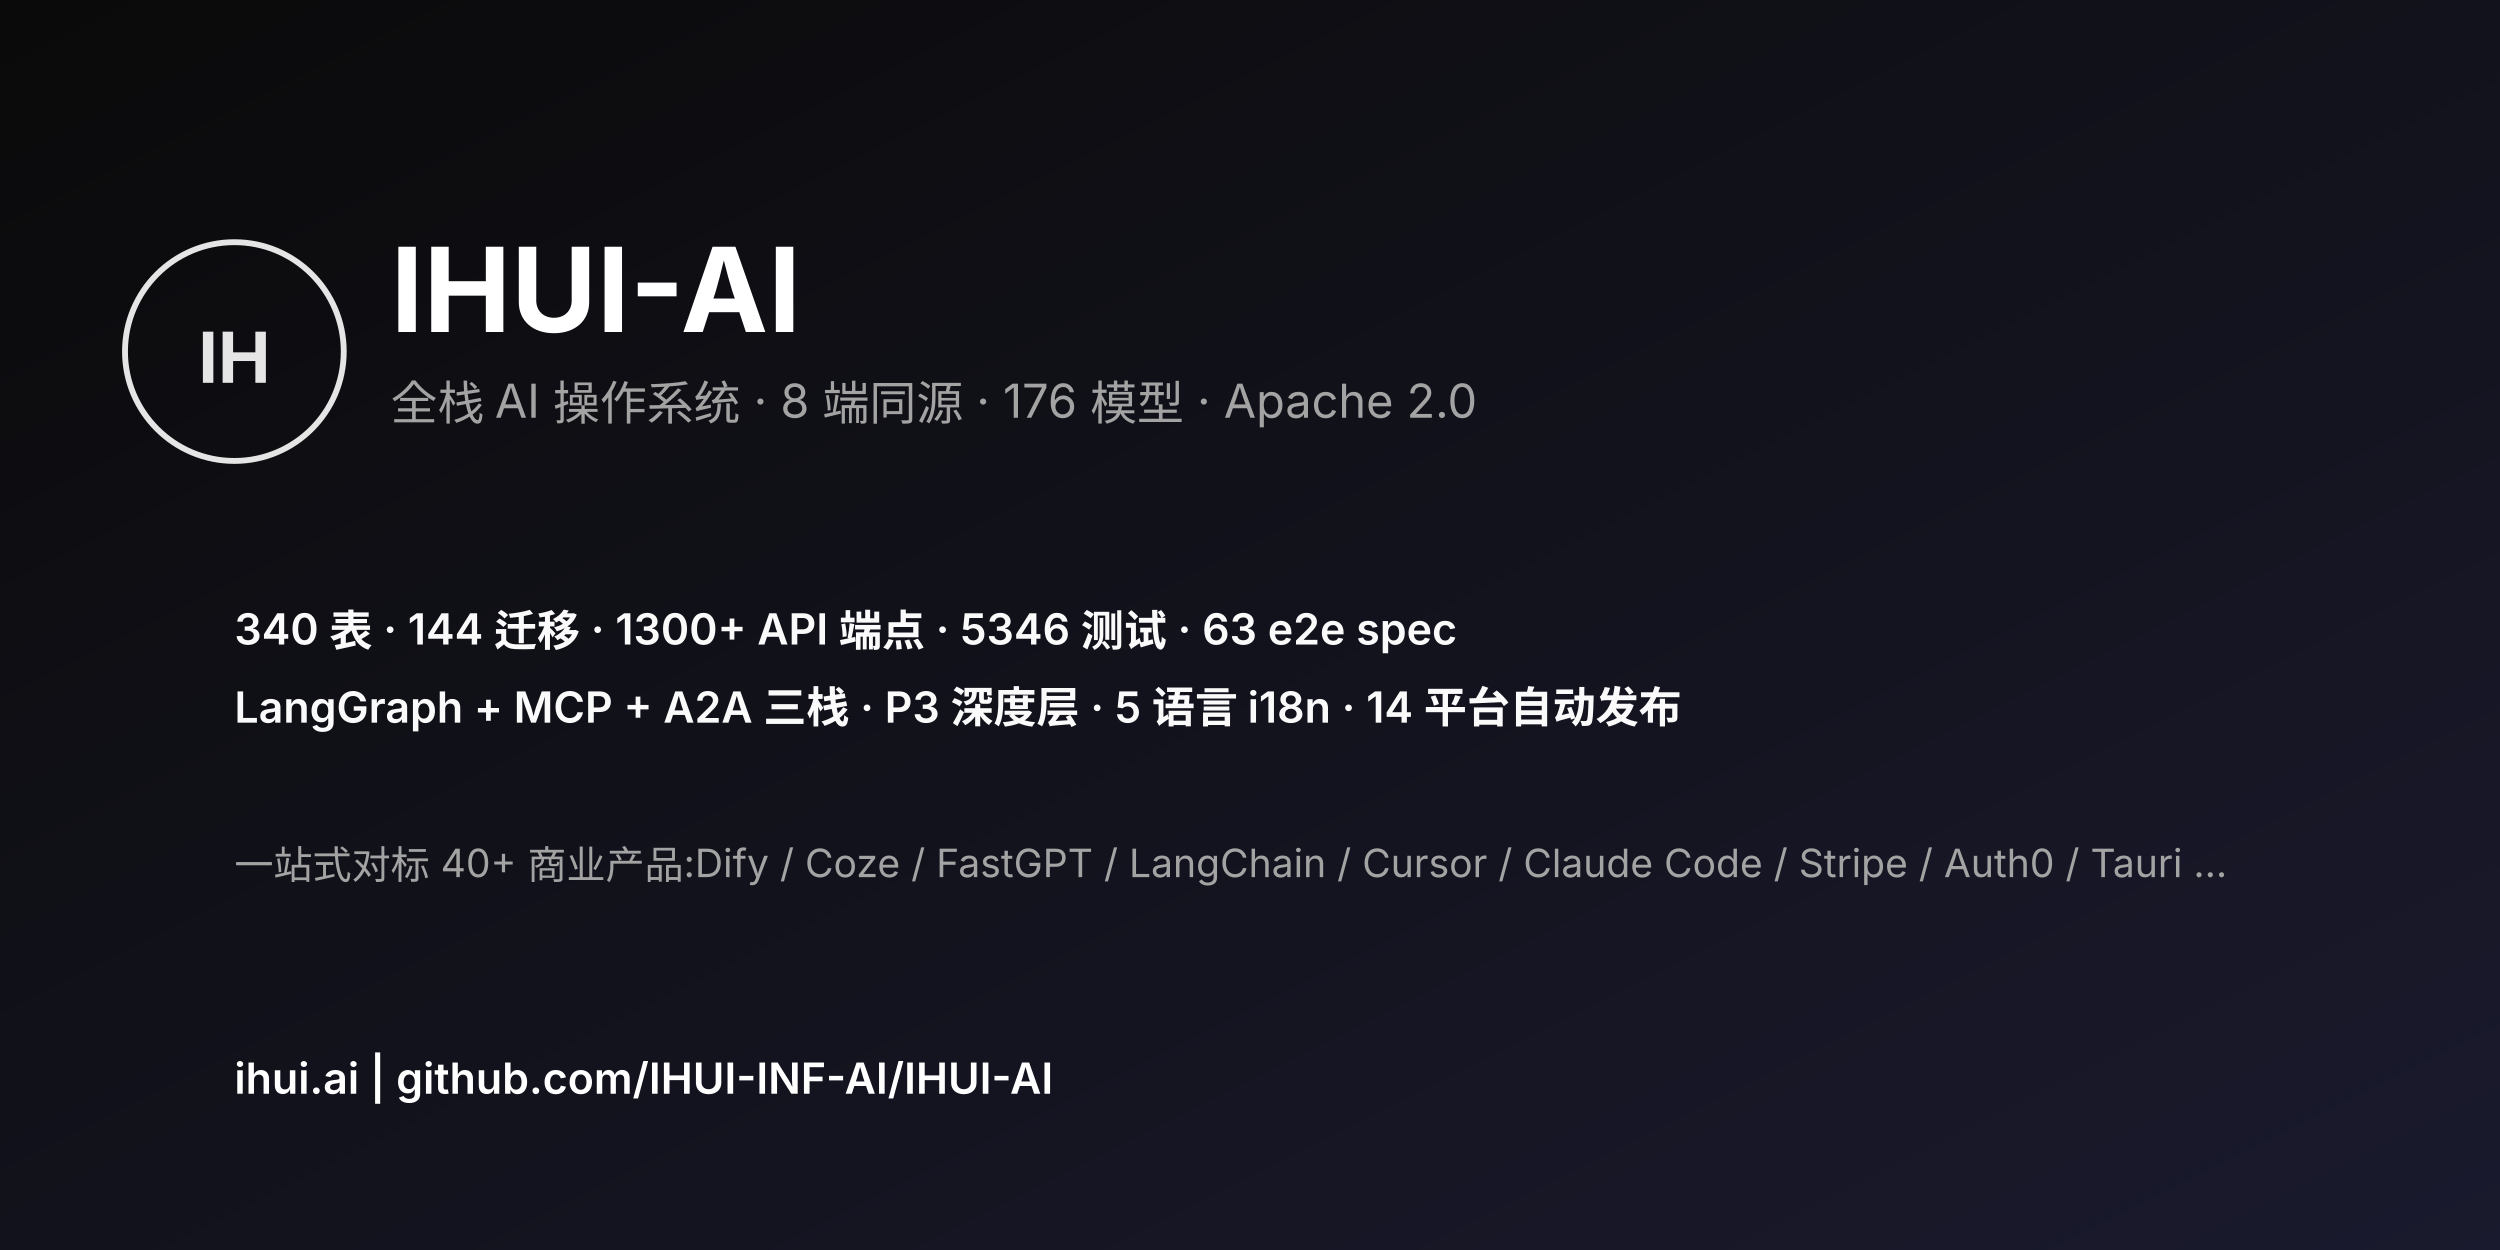
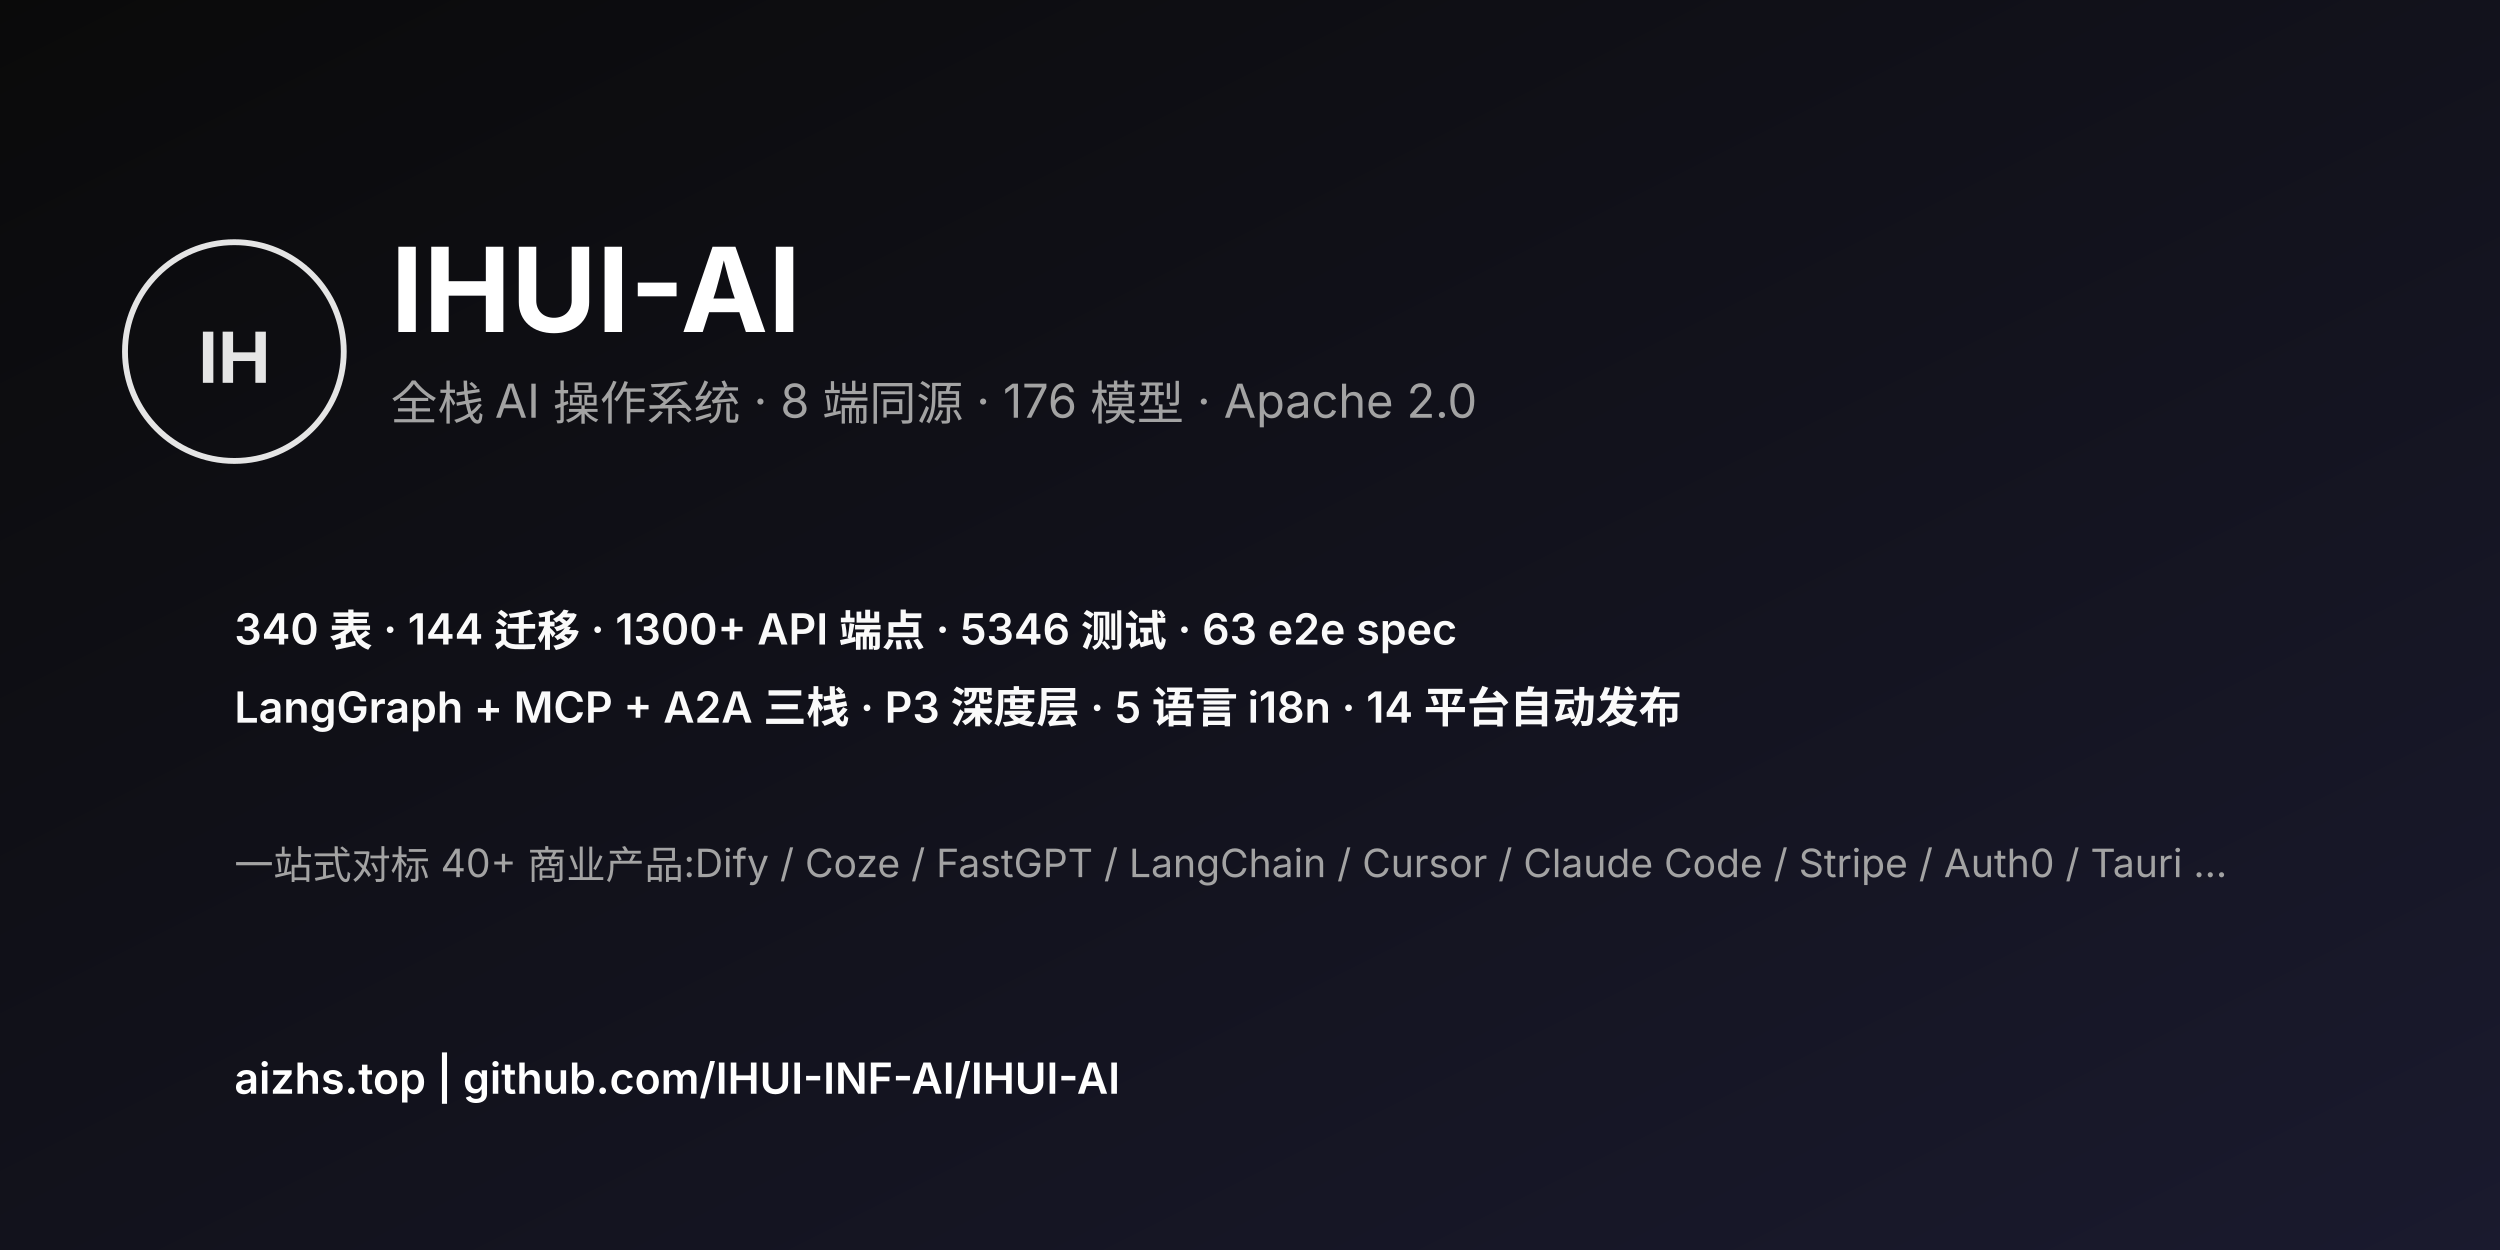
<svg xmlns="http://www.w3.org/2000/svg" viewBox="0 0 1280 640" width="1280" height="640">
  <defs>
    <linearGradient id="bg" x1="0%" y1="0%" x2="100%" y2="100%">
      <stop offset="0%" stop-color="#0a0a0a" />
      <stop offset="100%" stop-color="#1a1a2e" />
    </linearGradient>
  </defs>
  <rect width="1280" height="640" fill="url(#bg)" />
  <circle cx="120" cy="180" r="56" fill="none" stroke="#e5e5e5" stroke-width="3" />
  <text x="120" y="196" font-family="system-ui, -apple-system, sans-serif" font-size="36" font-weight="700" fill="#e5e5e5" text-anchor="middle">IH</text>
  <text x="200" y="170" font-family="system-ui, -apple-system, sans-serif" font-size="60" font-weight="700" fill="#ffffff">IHUI-AI</text>
  <text x="200" y="215" font-family="system-ui, -apple-system, sans-serif" font-size="24" font-weight="400" fill="#a3a3a3">全栈 AI 操作系统 · 8 端同源 · 176 模型 · Apache 2.0</text>
  <text x="120" y="330" font-family="system-ui, -apple-system, sans-serif" font-size="22" font-weight="600" fill="#fafafa">340 表 · 144 迁移 · 1300+ API 端点 · 5346 测试 · 63 e2e spec</text>
  <text x="120" y="370" font-family="system-ui, -apple-system, sans-serif" font-size="22" font-weight="600" fill="#fafafa">LangGraph + MCP + A2A 三栈 · P3 深度层 · 5 语言 i18n · 14 平台自动发布</text>
  <text x="120" y="450" font-family="system-ui, -apple-system, sans-serif" font-size="20" font-weight="400" fill="#a3a3a3">一站式对标 40+ 商业产品:Dify / Coze / FastGPT / LangChain / Cursor / Claude Code / Stripe / Auth0 / Tauri ...</text>
-   <text x="120" y="560" font-family="system-ui, -apple-system, sans-serif" font-size="22" font-weight="600" fill="#ffffff">ihui.ai  |  github.com/IHUI-INF-AI/IHUI-AI</text>
+   <text x="120" y="560" font-family="system-ui, -apple-system, sans-serif" font-size="22" font-weight="600" fill="#ffffff">aizhs.top  |  github.com/IHUI-INF-AI/IHUI-AI</text>
</svg>
